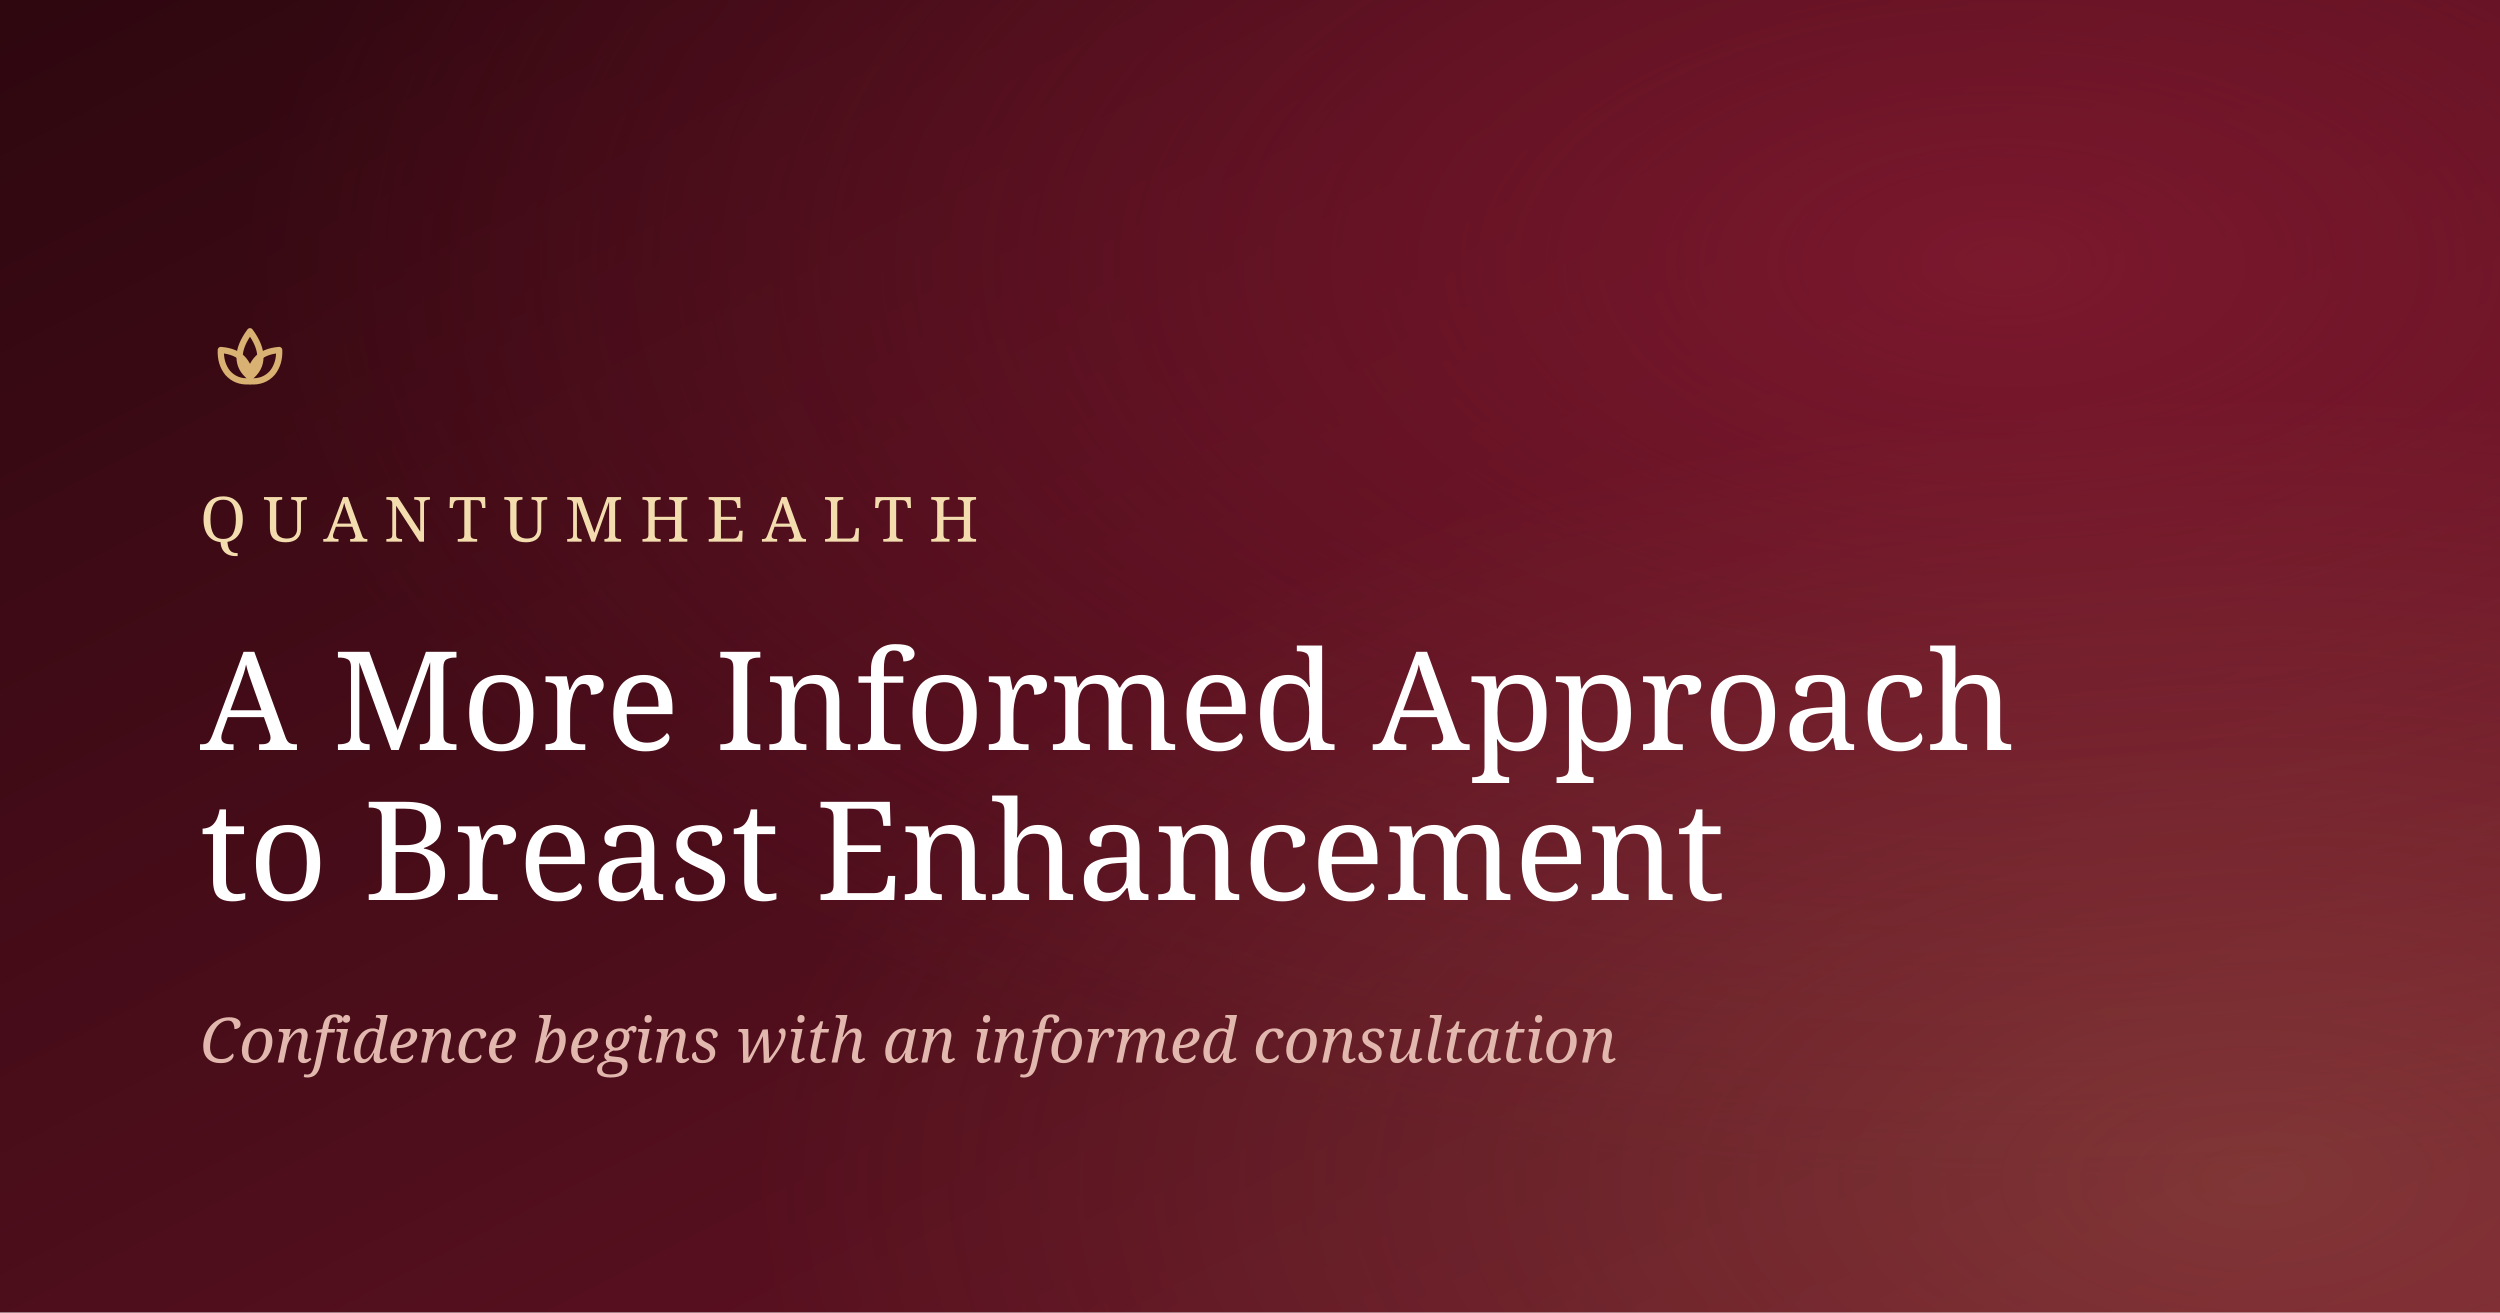
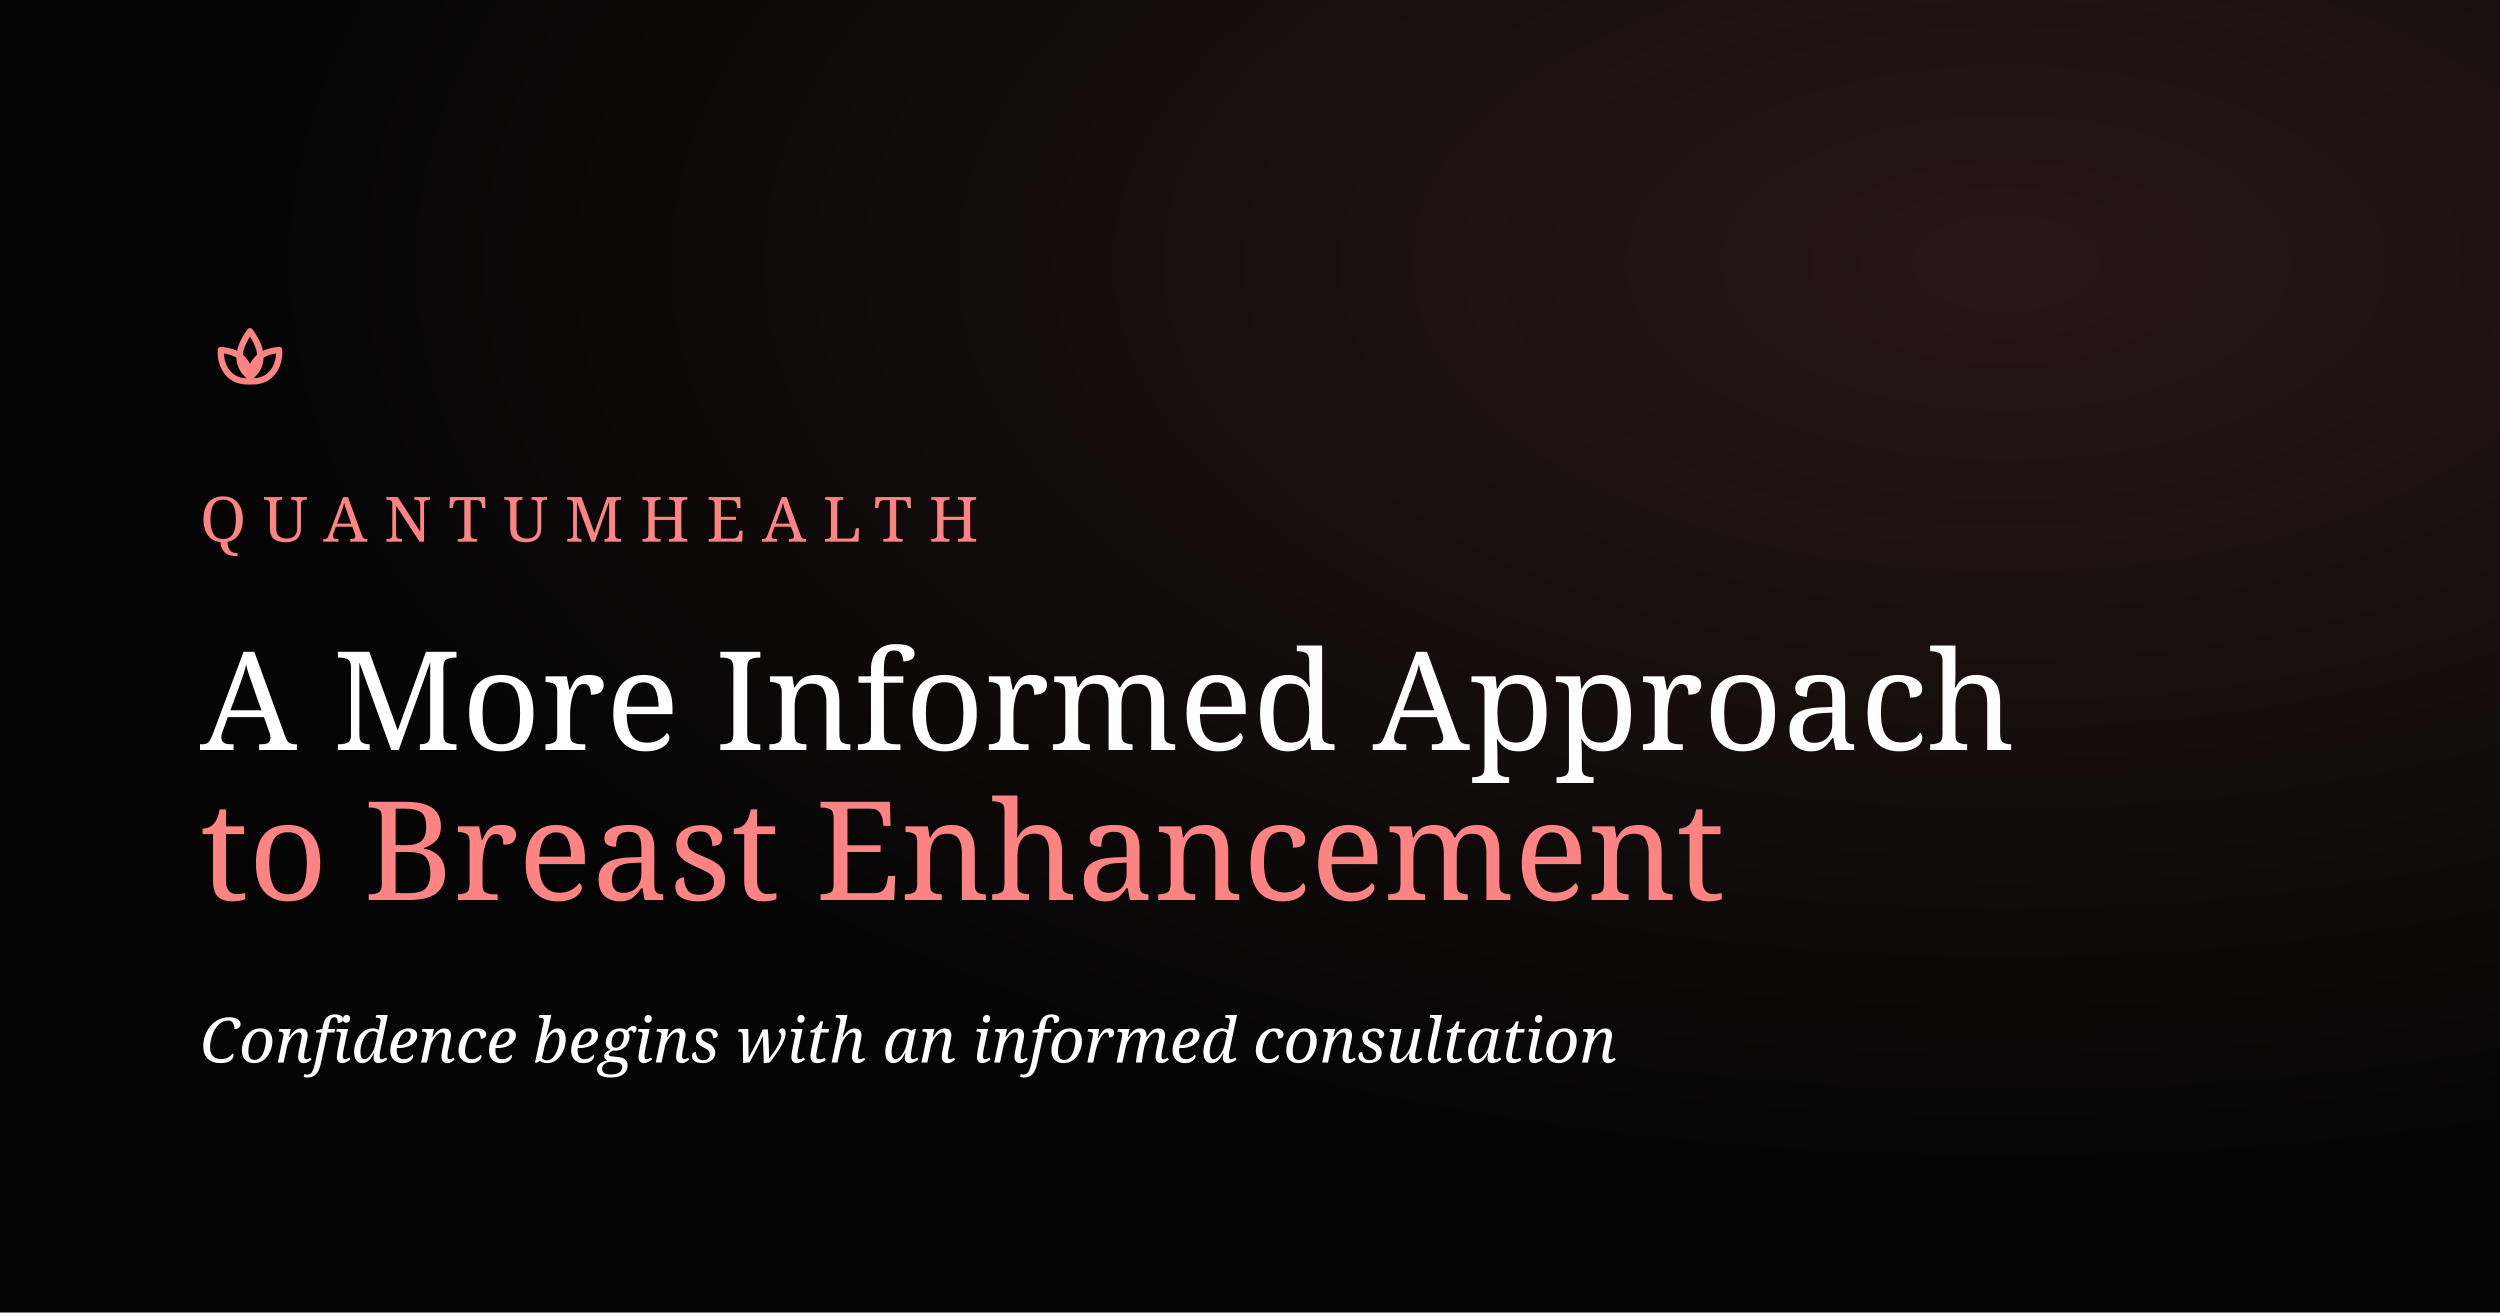
<svg xmlns="http://www.w3.org/2000/svg" width="1200" height="630" viewBox="0 0 1200 630" role="img" aria-label="QuantumHealth by Dr. Vikas Singh">
  <defs>
-     <linearGradient id="bg" x1="0" y1="0" x2="1" y2="1">
-       <stop offset="0" stop-color="#2E070F" />
-       <stop offset=".45" stop-color="#4A0D1A" />
-       <stop offset="1" stop-color="#6E1427" />
-     </linearGradient>
    <radialGradient id="glow" cx=".8" cy=".2" r=".7">
-       <stop offset="0" stop-color="#8A1B33" stop-opacity=".75" />
-       <stop offset="1" stop-color="#8A1B33" stop-opacity="0" />
-     </radialGradient>
-     <radialGradient id="gold" cx=".9" cy=".9" r=".6">
-       <stop offset="0" stop-color="#D8B173" stop-opacity=".22" />
-       <stop offset="1" stop-color="#D8B173" stop-opacity="0" />
+       <stop offset="0" stop-color="#FD8482" stop-opacity=".14" />
+       <stop offset="1" stop-color="#FD8482" stop-opacity="0" />
    </radialGradient>
  </defs>
-   <rect width="1200" height="630" fill="url(#bg)" />
+   <rect width="1200" height="630" fill="#050505" />
  <rect width="1200" height="630" fill="url(#glow)" />
-   <rect width="1200" height="630" fill="url(#gold)" />
-   <g transform="translate(96,150)" fill="none" stroke="#D8B173" stroke-width="3" stroke-linecap="round" stroke-linejoin="round">
+   <g transform="translate(96,150)" fill="none" stroke="#FD8482" stroke-width="3" stroke-linecap="round" stroke-linejoin="round">
    <path d="M24 9c3.4 4.6 5 8.7 5 12.4 0 3.9-1.7 7-5 9.6-3.3-2.6-5-5.7-5-9.6C19 17.7 20.6 13.6 24 9Z" />
    <path d="M10 18c5 .4 8.7 2 11 4.8 2.4 2.9 3.4 6.4 3 10.2-4.5.4-8-1-10.7-4C10.9 26 9.8 22.3 10 18Z" />
    <path d="M38 18c.2 4.3-.9 8-3.3 11-2.7 3-6.2 4.4-10.7 4-.4-3.8.6-7.3 3-10.2C29.3 20 33 18.4 38 18Z" />
  </g>
-   <text x="96" y="260" fill="#F3DDAE" font-family="Georgia, serif" font-size="30" letter-spacing="8">QUANTUMHEALTH</text>
+   <text x="96" y="260" fill="#FD8482" font-family="Georgia, serif" font-size="30" letter-spacing="8">QUANTUMHEALTH</text>
  <text x="96" y="360" fill="#FFFFFF" font-family="Georgia, serif" font-size="66">A More Informed Approach</text>
-   <text x="96" y="432" fill="#FFFFFF" font-family="Georgia, serif" font-size="66">to Breast Enhancement</text>
-   <text x="96" y="510" fill="#E2B8AE" font-family="Georgia, serif" font-size="30" font-style="italic">Confidence begins with an informed consultation</text>
+   <text x="96" y="432" fill="#FD8482" font-family="Georgia, serif" font-size="66">to Breast Enhancement</text>
+   <text x="96" y="510" fill="#FFFFFF" font-family="Georgia, serif" font-size="30" font-style="italic">Confidence begins with an informed consultation</text>
</svg>
